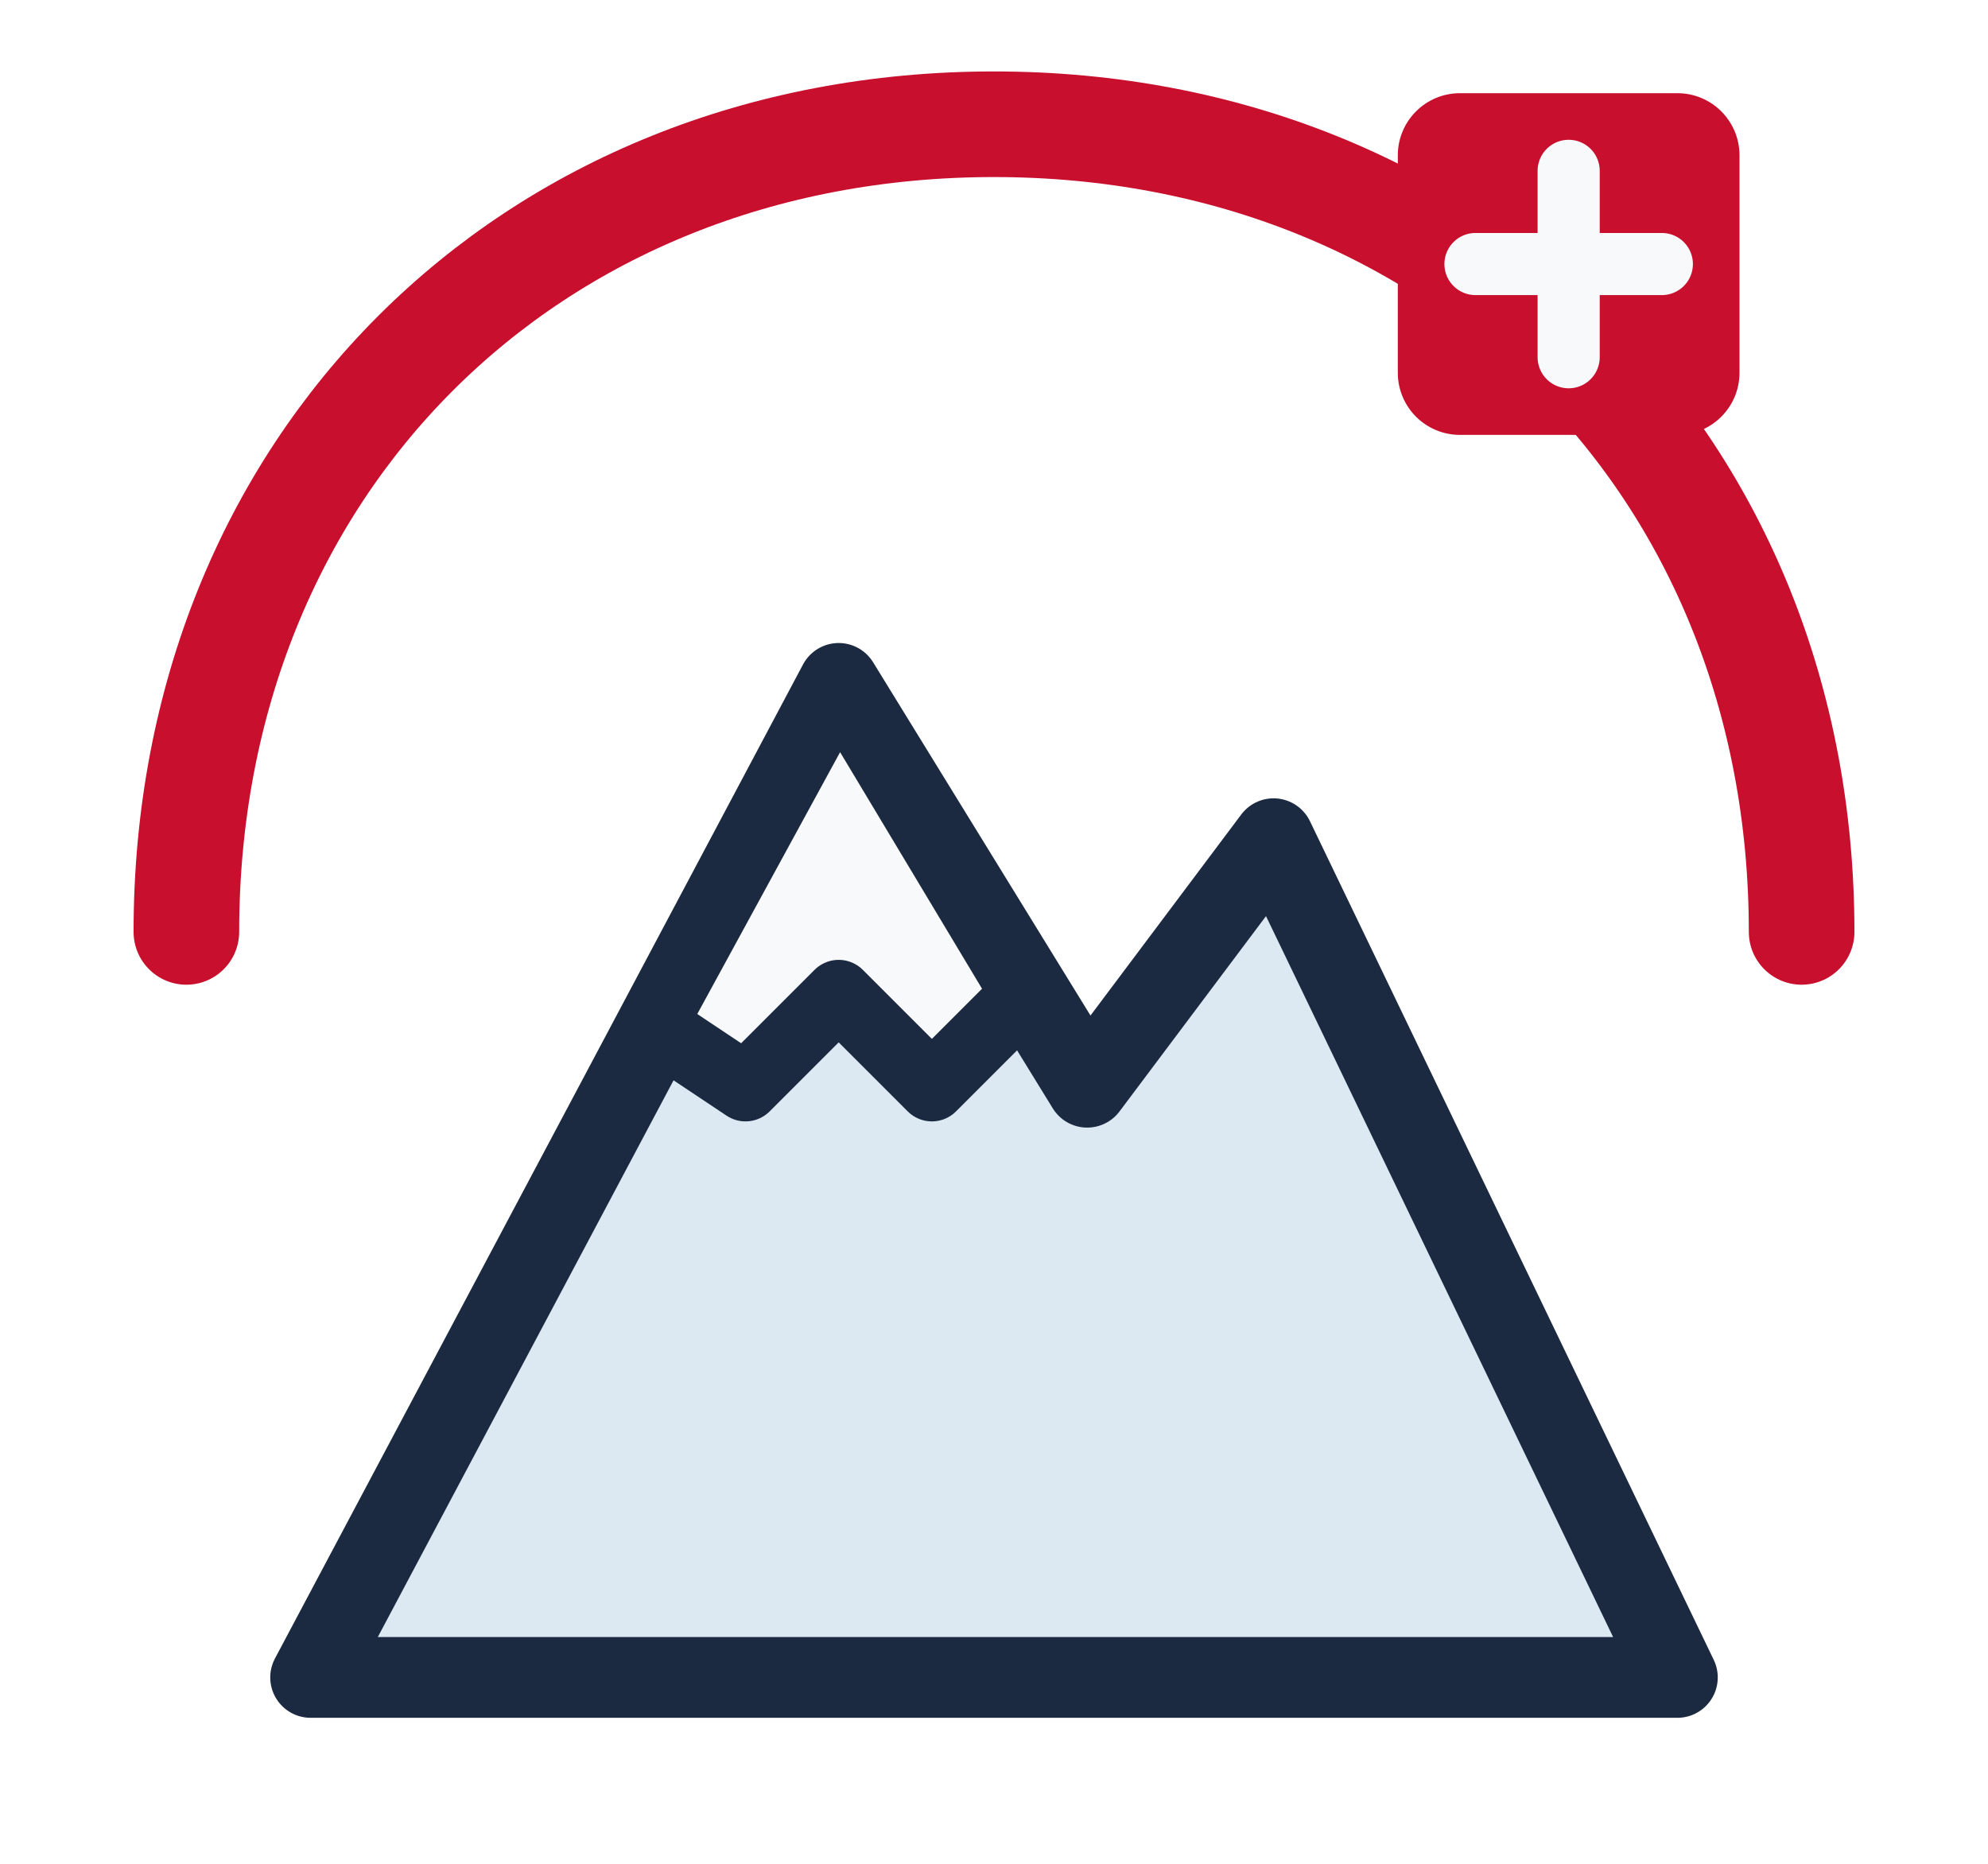
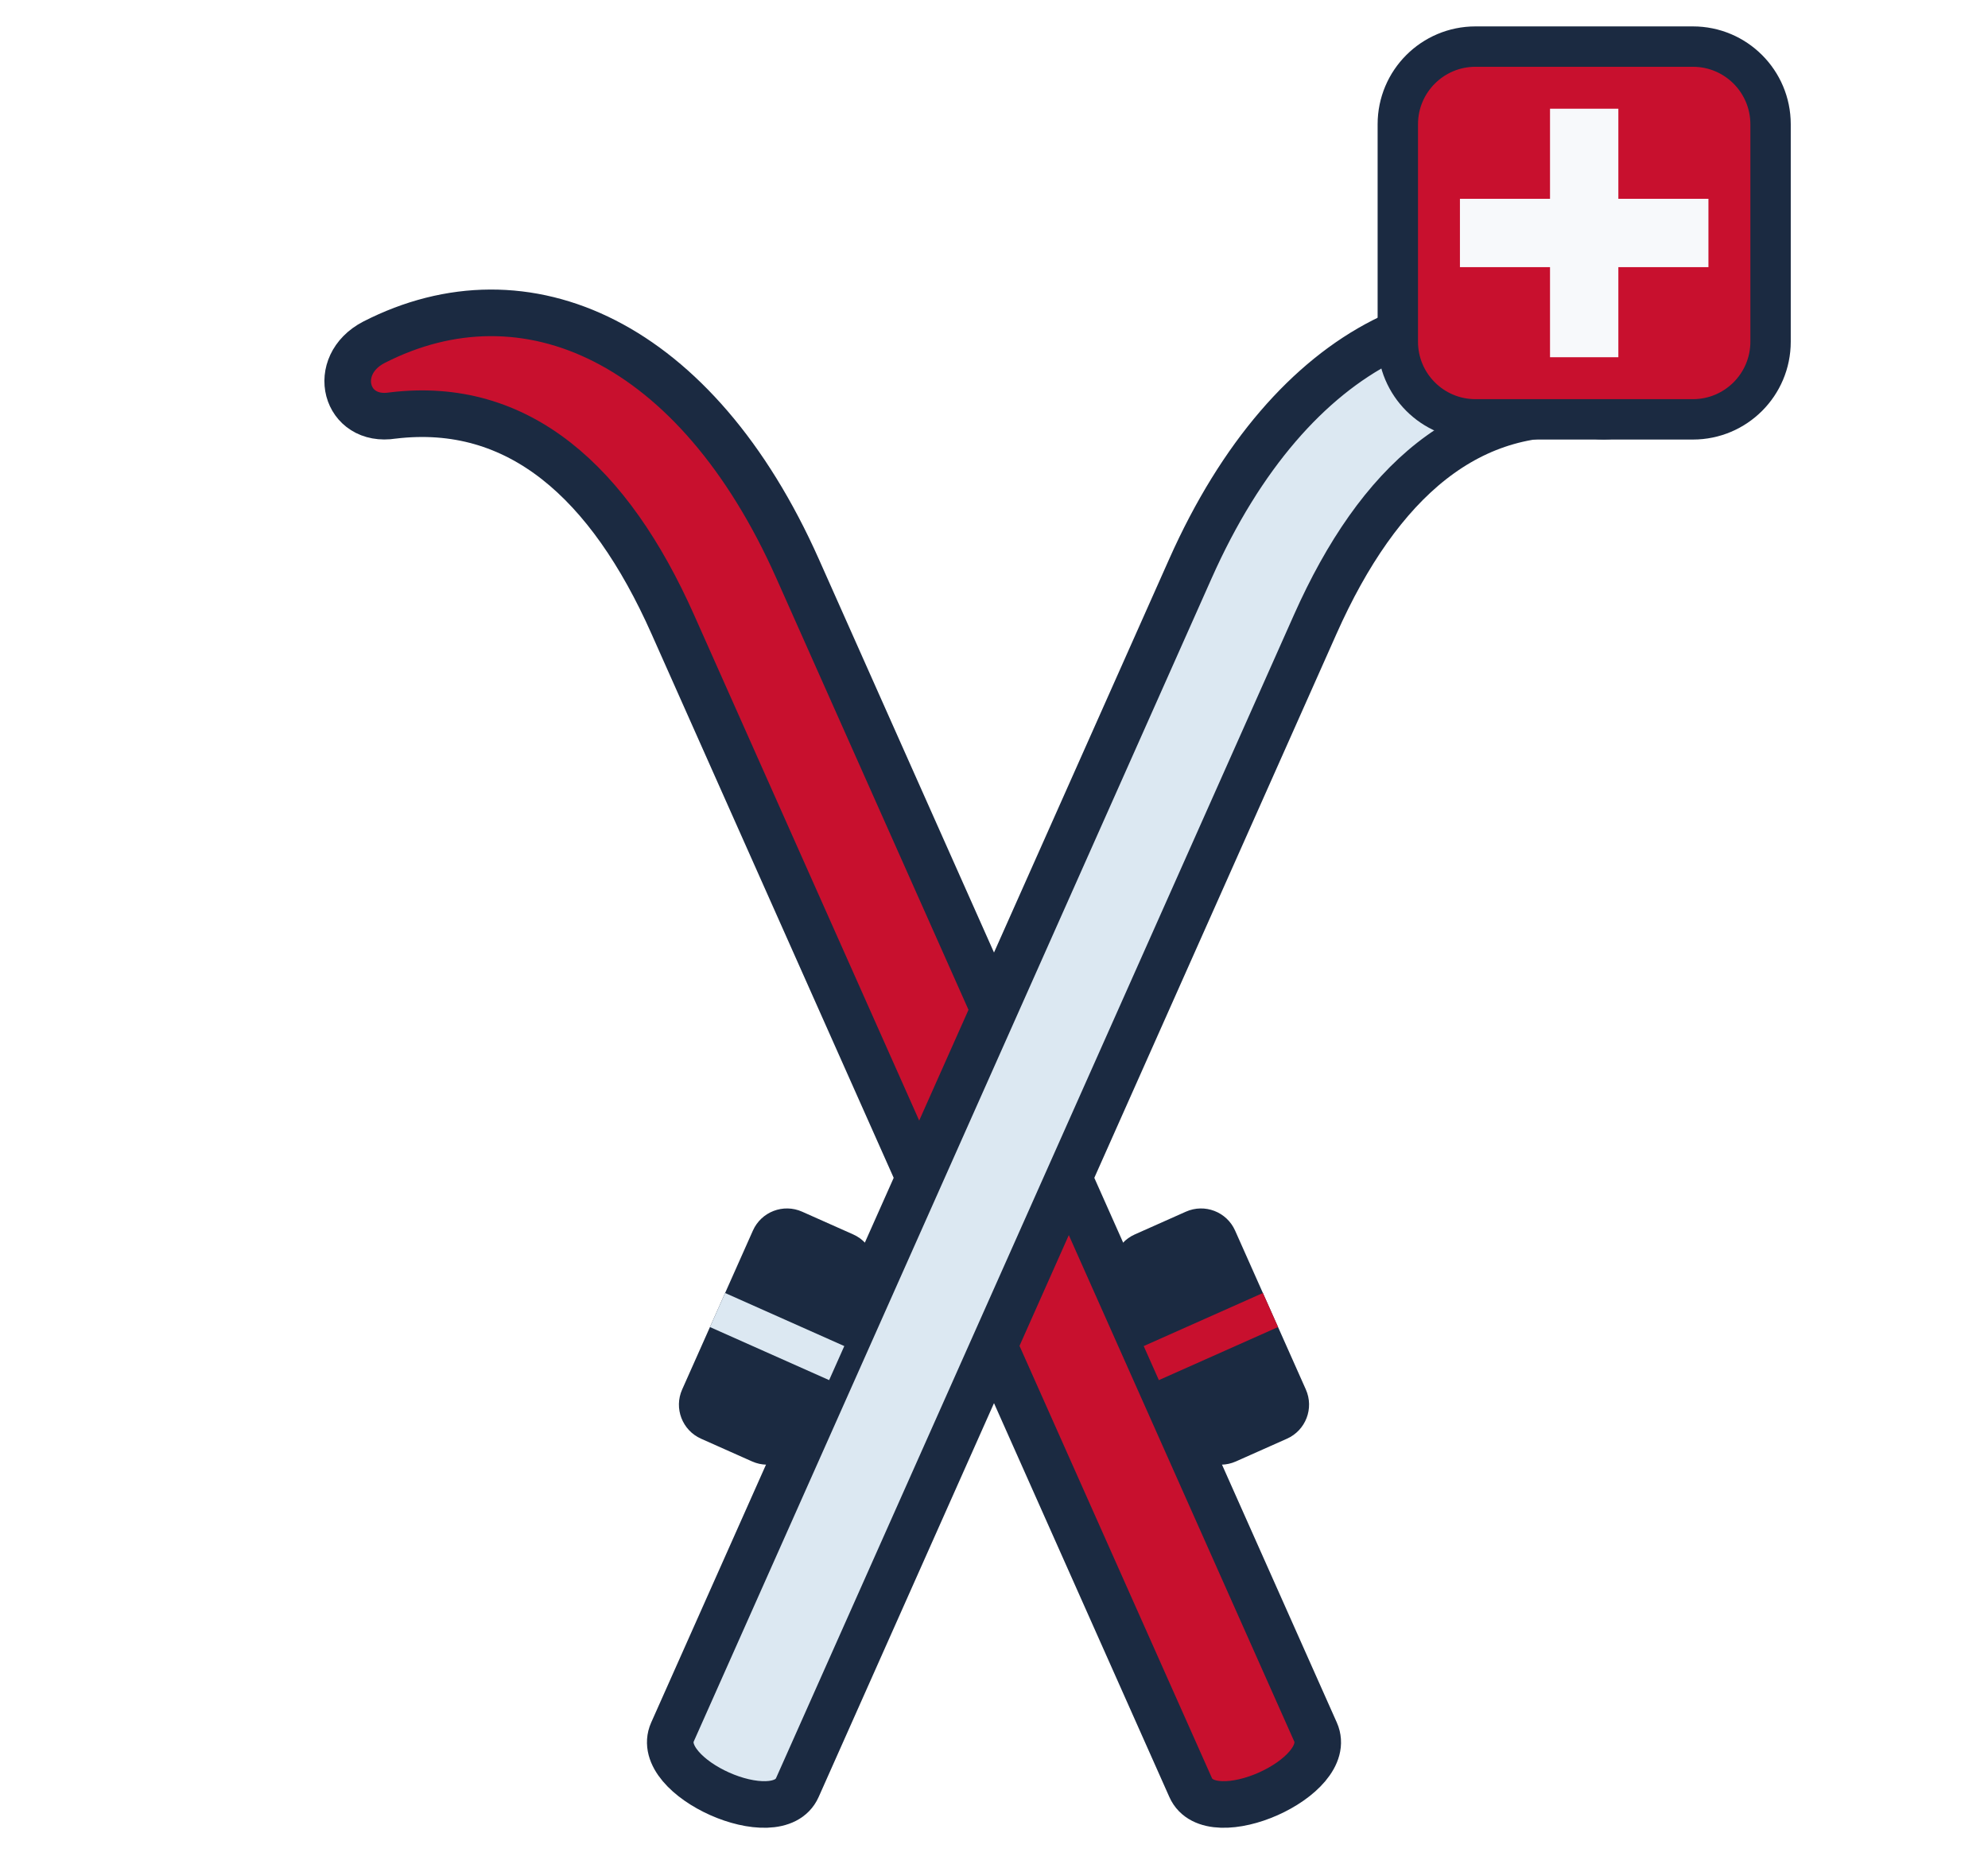
<svg xmlns="http://www.w3.org/2000/svg" class="logo" viewBox="0 0 64 60" aria-hidden="true">
-   <path d="M6 30C6 15 17 4 32 4s26 11 26 26" fill="none" stroke="#C8102E" stroke-width="3.4" stroke-linecap="round" />
-   <path d="M10 54L27 22l8 13 6-8 13 27Z" fill="#DCE8F2" stroke="#1B2A41" stroke-width="2.6" stroke-linejoin="round" />
-   <path d="M21 33l6-11 6 10-3 3-3-3-3 3Z" fill="#F7F9FB" stroke="#1B2A41" stroke-width="2.2" stroke-linejoin="round" />
-   <rect x="45" y="3" width="11" height="11" rx="2" fill="#C8102E" />
-   <path d="M50.5 5.5v6M47.5 8.5h6" stroke="#F7F9FB" stroke-width="2" stroke-linecap="round" />
+   <g transform="rotate(-24 32 33) translate(32 0) scale(1 1) translate(-29.8 0)">
+     <path d="M30 58V17C30 9 26 4.5 20.5 4.8c-1.6.1-1.9 2-.4 2.4C24 8.4 25.6 12 25.6 17V58c0 1.6 4.4 1.6 4.4 0Z" fill="#C8102E" stroke="#1B2A41" stroke-width="1.5" stroke-linejoin="round" />
+     <rect x="30" y="41" width="4.2" height="8" rx="1.2" fill="#1B2A41" />
+     <path d="M30 45h4.2" stroke="#C8102E" stroke-width="1.2" />
+   </g>
+   <g transform="rotate(24 32 33) translate(32 0) scale(-1 1) translate(-29.8 0)">
+     <path d="M30 58V17C30 9 26 4.5 20.5 4.8c-1.6.1-1.9 2-.4 2.4C24 8.4 25.6 12 25.6 17V58c0 1.6 4.4 1.6 4.4 0Z" fill="#DCE8F2" stroke="#1B2A41" stroke-width="1.5" stroke-linejoin="round" />
+     <rect x="30" y="41" width="4.2" height="8" rx="1.2" fill="#1B2A41" />
+     <path d="M30 45h4.2" stroke="#DCE8F2" stroke-width="1.2" />
+   </g>
+   <rect x="45" y="1.5" width="12" height="12" rx="2.5" fill="#C8102E" stroke="#1B2A41" stroke-width="1.3" />
+   <path d="M51 3.5v8M47 7.5h8" stroke="#F7F9FB" stroke-width="2.2" />
</svg>
